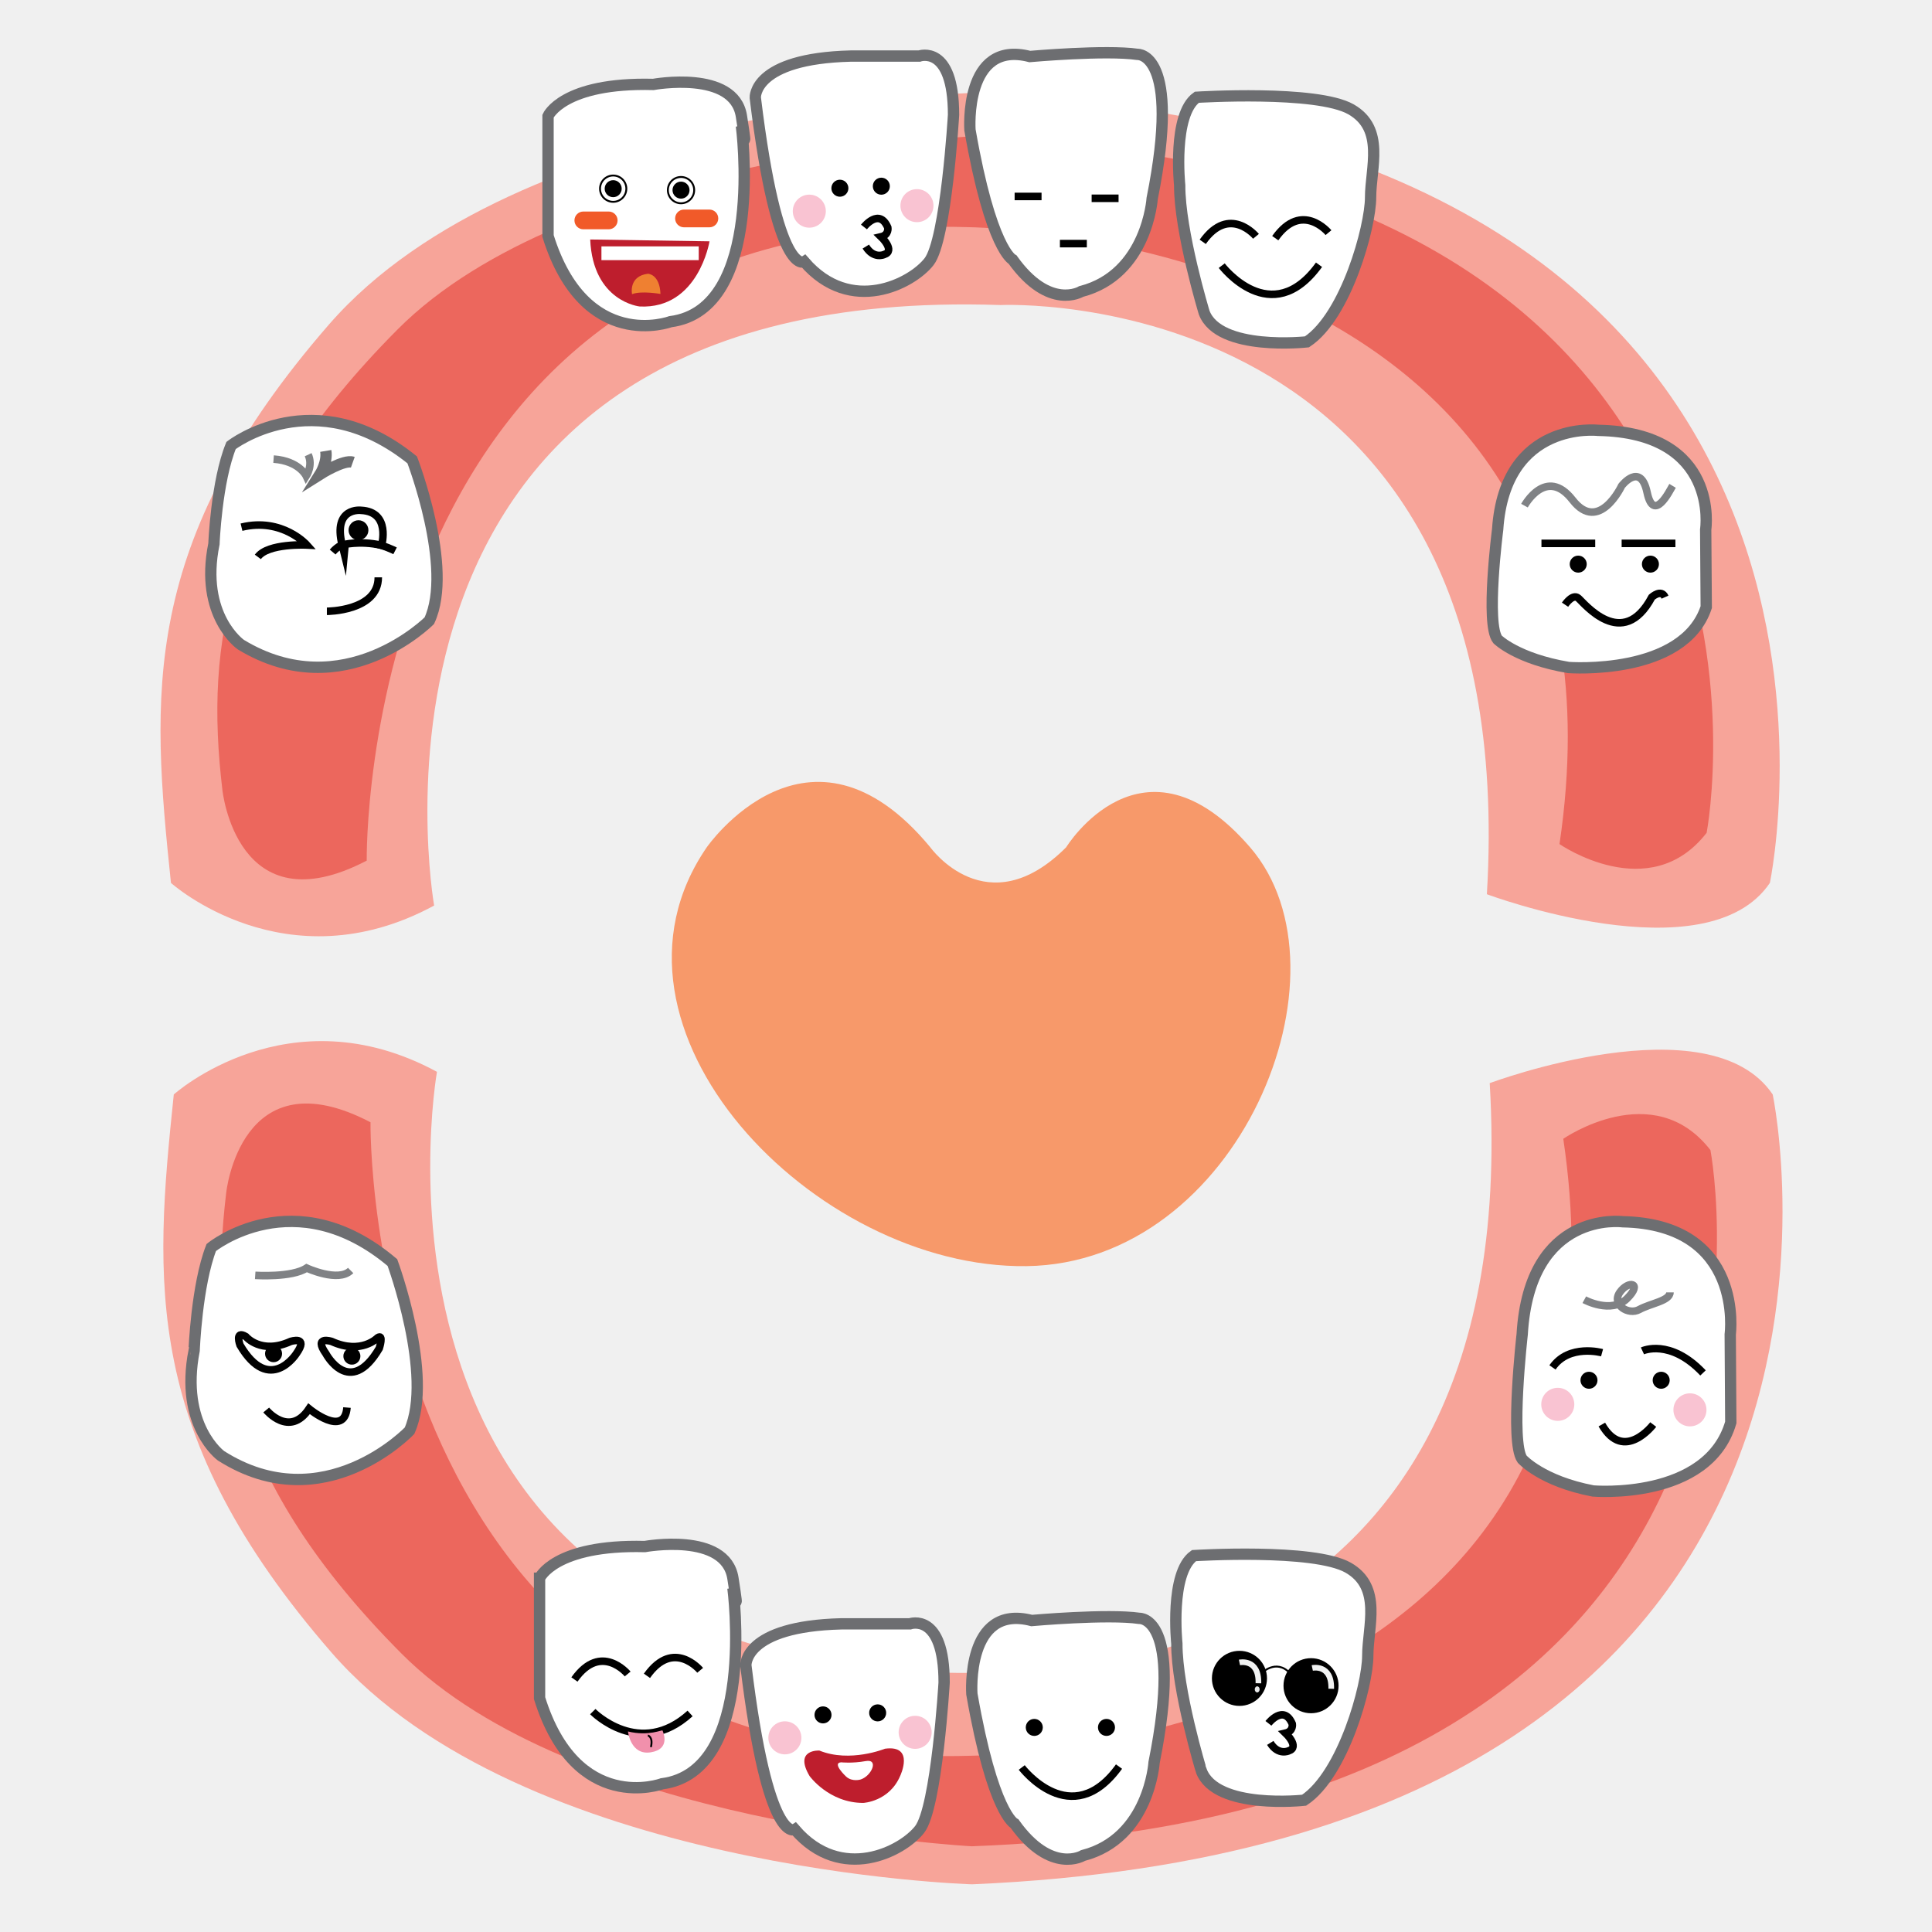
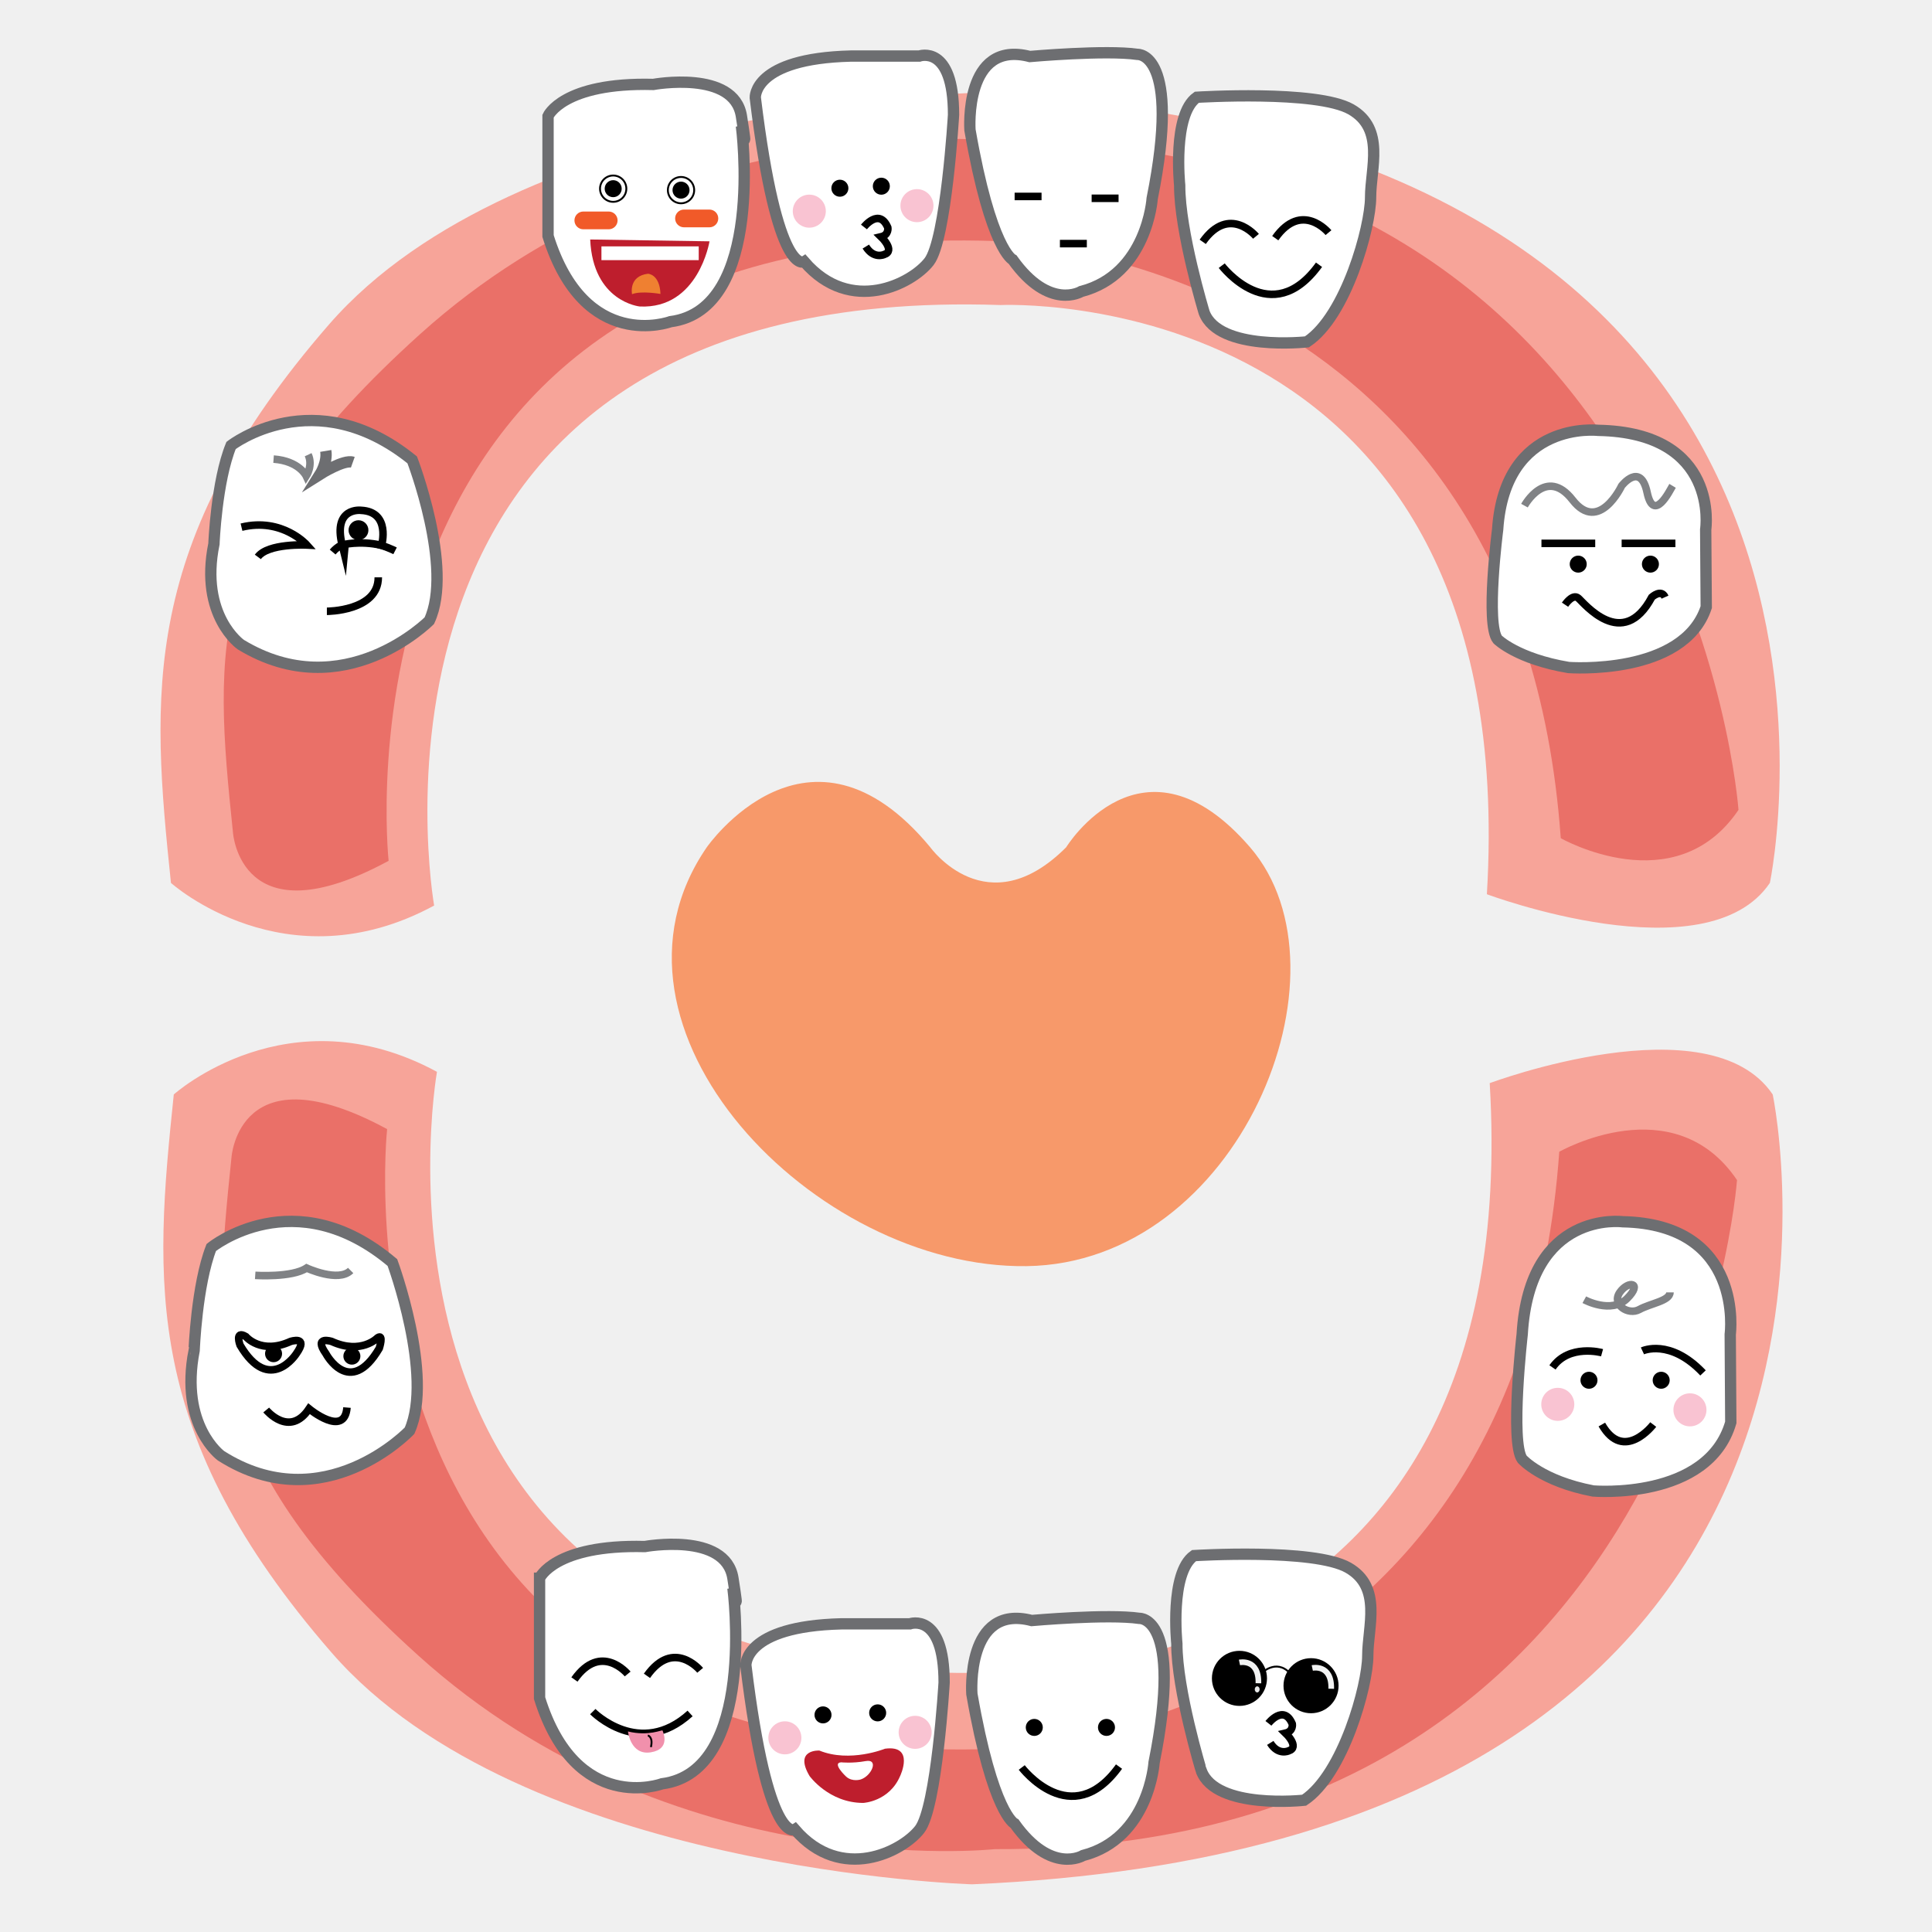
<svg xmlns="http://www.w3.org/2000/svg" version="1.1" x="0px" y="0px" width="1024px" height="1024px" viewBox="0 0 1024 1024" enable-background="new 0 0 1024 1024" xml:space="preserve">
  <g id="Layer_2">
    <path fill="#F7A499" d="M92.111,580.089c0,0,60.769-54.66,139.493-11.999c0,0-58.738,330.48,300.205,318.281   c0,0,277.124,13.34,257.768-312.281c0,0,116.439-43.629,149.992,5.999c0,0,84.104,396.867-424.371,418.634   c0,0-238.752-6.964-339.416-122.76C75.118,760.167,81.786,679.344,92.111,580.089z" />
    <path fill="#F7A499" d="M90.61,467.961c0,0,60.769,54.66,139.493,11.999c0,0-58.738-330.48,300.204-318.281   c0,0,277.125-13.34,257.768,312.281c0,0,116.439,43.629,149.992-5.999c0,0,84.104-396.867-424.371-418.634   c0,0-238.752,6.964-339.415,122.76C73.617,287.883,80.285,368.706,90.61,467.961z" />
    <path fill="#F7996A" d="M374.592,449.09c0,0,53.997-77.996,118.494,0c0,0,30,41.998,71.997,0c0,0,40.498-65.997,97.495,0   c56.997,65.998-6,220.489-118.494,221.989C431.589,672.579,308.596,545.086,374.592,449.09z" />
-     <path fill="#EC675D" d="M119.878,632.315c0,0,7.5-73.496,76.496-37.498c0,0-5.095,345.371,318.716,335.752   c0,0,361.482-3,313.484-326.984c0,0,47.729-33.135,77.996,6c0,0,67.226,351.817-391.48,368.981c0,0-211.56-10.913-302.371-102.226   C121.909,785.028,110.563,710.584,119.878,632.315z" />
-     <path fill="#EC675D" d="M117.87,418.652c0,0,7.5,73.496,76.496,37.498c0,0-5.095-345.371,318.716-335.752   c0,0,361.482,3,313.484,326.984c0,0,47.729,33.135,77.996-6c0,0,67.226-351.817-391.48-368.981c0,0-211.56,10.913-302.371,102.226   C119.901,265.939,108.556,340.383,117.87,418.652z" />
+     <path fill="#EA7068" d="M122.69,613.458c0,0,3.772-57.66,82.496-14.999c0,0-36.917,340.683,322.026,328.483   c0,0,277.203-8.299,299.234-316.484c0,0,60.651-34.628,94.204,15c0,0-25.499,356.058-393.438,354.63   c0,0-171.148,18.635-305.527-102.643C107.781,774.646,112.365,712.713,122.69,613.458z" />
+     <path fill="#EA7068" d="M123.479,441.252c0,0,3.772,57.66,82.496,14.999c0,0-36.917-340.683,322.026-328.483   c0,0,277.203,8.299,299.234,316.484c0,0,60.651,34.628,94.204-15c0,0-25.499-356.058-393.438-354.63   c0,0-171.148-18.635-305.527,102.643C108.569,280.064,113.153,341.998,123.479,441.252z" />
  </g>
+   <g id="Texts">
+ </g>
  <g id="lower">
    <g id="second_x5F_molar" display="none">
      <path display="inline" fill="#FFFFFF" stroke="#6D6E71" stroke-width="6" stroke-miterlimit="10" d="M94.339,544.634    c0,0,71.151-78.629,128.074,7.978c0,0,10.947,51.279-19.704,76.351c0,0-69.781,36.467-101.117-12.534    C101.591,616.428,83.393,584.519,94.339,544.634z" />
      <path display="inline" fill="none" stroke="#000000" stroke-width="4" stroke-miterlimit="10" d="M144.913,618.644    c0,0,7.783,5.188,20.756,2.593" />
      <polyline display="inline" fill="none" stroke="#808285" stroke-width="4" stroke-miterlimit="10" points="128.047,543.401     124.155,568.048 151.397,549.887 160.479,565.454 176.046,547.292 177.343,568.048 191.614,557.671   " />
      <line display="inline" fill="none" stroke="#000000" stroke-width="4" stroke-miterlimit="10" x1="105.994" y1="583.616" x2="143.615" y2="588.807" />
      <line display="inline" fill="none" stroke="#000000" stroke-width="4" stroke-miterlimit="10" x1="169.56" y1="588.807" x2="201.992" y2="579.725" />
      <line display="inline" fill="none" stroke="#000000" stroke-width="4" stroke-miterlimit="10" x1="121.561" y1="599.184" x2="135.831" y2="599.184" />
      <line display="inline" fill="none" stroke="#000000" stroke-width="4" stroke-miterlimit="10" x1="176.044" y1="599.834" x2="190.315" y2="599.834" />
      <path display="inline" fill="#FFFFFF" stroke="#6D6E71" stroke-width="6" stroke-miterlimit="10" d="M799.869,569.17    c0,0-7.703-55.404,68.204-50.972c0,0,79.32,8.866,66.004,66.485c0,0-1.099,49.864-41.801,53.188c0,0-55.005,19.696-85.807-33.368    L799.869,569.17z" />
      <g display="inline">
        <path stroke="#000000" stroke-miterlimit="10" d="M852.147,578.949c0,2.212-1.797,4.008-4.014,4.008     c-2.212,0-4.009-1.796-4.009-4.008c0-2.216,1.797-4.011,4.009-4.011C850.351,574.938,852.147,576.733,852.147,578.949z" />
        <circle fill="none" stroke="#000000" stroke-miterlimit="10" cx="848.135" cy="578.946" r="6.973" />
      </g>
      <g display="inline">
        <path stroke="#000000" stroke-miterlimit="10" d="M892.604,578.22c0,2.212-1.797,4.008-4.013,4.008     c-2.212,0-4.01-1.796-4.01-4.008c0-2.215,1.798-4.012,4.01-4.012C890.808,574.208,892.604,576.005,892.604,578.22z" />
        <circle fill="none" stroke="#000000" stroke-miterlimit="10" cx="888.593" cy="578.218" r="6.973" />
      </g>
      <path display="inline" fill="none" stroke="#000000" stroke-width="4" stroke-miterlimit="10" d="M859.131,571.012    c0,0-12.575-12.114-24.566-0.465" />
      <path display="inline" fill="none" stroke="#000000" stroke-width="4" stroke-miterlimit="10" d="M902.021,569.42    c0,0-12.451-8.329-24.324-0.321" />
      <path display="inline" fill="#F15A29" d="M848.67,597.635c0,2.602-2.107,4.707-4.707,4.707h-13.45    c-2.601,0-4.707-2.105-4.707-4.707l0,0c0-2.6,2.106-4.707,4.707-4.707h13.45C846.563,592.928,848.67,595.035,848.67,597.635    L848.67,597.635z" />
      <path display="inline" fill="#F15A29" d="M909.432,598c0,2.601-2.107,4.707-4.707,4.707h-13.45c-2.6,0-4.707-2.106-4.707-4.707    l0,0c0-2.6,2.107-4.707,4.707-4.707h13.45C907.324,593.293,909.432,595.4,909.432,598L909.432,598z" />
      <ellipse transform="matrix(0.9999 -0.0135 0.0135 0.9999 -8.1578 11.7419)" display="inline" fill="#BE1E2D" cx="868.324" cy="611.988" rx="10.703" ry="16.54" />
      <path display="inline" fill="#FFFFFF" d="M860.596,604.144c0,0,6.918-16.309,15.567-0.209c0,0,0.726,5.827-6.089,5.596    S861.464,608.349,860.596,604.144z" />
      <path display="inline" fill="none" stroke="#808285" stroke-width="4" stroke-miterlimit="10" d="M838.087,533.302    c0,0,22.056,6.488,32.433,1.299c0,0,10.378,16.865,22.053,1.297c0,0,11.676,18.162,15.567,6.486" />
+       <g display="inline">
+         <text transform="matrix(1 -0.0031 0.0031 1 1264.375 661.7285)" fill="#58595B" font-family="'Arial-BoldMT'" font-size="60">23-31 mo.</text>
+       </g>
    </g>
    <g id="first_x5F_molar">
      <path fill="#FFFFFF" stroke="#6D6E71" stroke-width="6" stroke-miterlimit="10" d="M111.983,661.199    c0,0,44.11-35.917,95.999,7.982c0,0,22.051,59.86,9.08,89.127c0,0-45.404,47.89-99.889,13.303c0,0-22.054-15.923-14.27-55.851    C102.904,715.761,104.2,681.153,111.983,661.199z" />
      <path fill="none" stroke="#000000" stroke-width="4" stroke-miterlimit="10" d="M130.287,708.404c0,0,8.032,9.732,23.713,2.596    c0,0,9.944-3.243,3.06,6.486c0,0-14.151,22.055-29.833-4.54C127.227,712.946,124.236,704.838,130.287,708.404z" />
      <path fill="none" stroke="#000000" stroke-width="4" stroke-miterlimit="10" d="M200.125,709.055c0,0-8.633,9.082-24.314,1.945    c0,0-9.944-3.243-3.059,6.486c0,0,12.584,23.756,28.266-2.839C201.018,714.647,203.572,706.681,200.125,709.055z" />
      <path fill="none" stroke="#000000" stroke-width="4" stroke-miterlimit="10" d="M141.1,747.323c0,0,12.323,14.919,22.702-0.648    c0,0,18.811,15.564,20.107-0.65" />
      <path stroke="#000000" stroke-miterlimit="10" d="M149.004,717.486c0,2.212-1.798,4.008-4.014,4.008    c-2.212,0-4.009-1.796-4.009-4.008c0-2.217,1.797-4.012,4.009-4.012C147.206,713.475,149.004,715.27,149.004,717.486z" />
      <path stroke="#000000" stroke-miterlimit="10" d="M190.517,718.784c0,2.212-1.797,4.007-4.014,4.007    c-2.211,0-4.009-1.795-4.009-4.007c0-2.216,1.798-4.012,4.009-4.012C188.719,714.772,190.517,716.568,190.517,718.784z" />
      <path fill="none" stroke="#808285" stroke-width="4" stroke-miterlimit="10" d="M135.263,675.972c0,0,19.459,1.299,27.243-3.892    c0,0,16.864,7.786,23.351,1.299" />
      <path fill="#FFFFFF" stroke="#6D6E71" stroke-width="6" stroke-miterlimit="10" d="M917.057,707.227    c0,0,7.783-58.377-57.078-59.676c0,0-49.296-6.485-53.188,59.676c0,0-6.485,57.08,0,66.16c0,0,10.378,11.673,37.62,16.863    c0,0,60.906,5.192,72.939-36.322L917.057,707.227z" />
      <path fill="none" stroke="#808285" stroke-width="4" stroke-miterlimit="10" d="M839.717,688.871c0,0,14.271,7.785,22.703-0.648    c8.432-8.434,0.649-9.729-3.892-3.243c-4.542,6.485,4.539,12.325,10.377,9.081c5.838-3.243,16.215-4.542,16.215-9.081" />
      <path fill="#FFFFFF" stroke="#000000" stroke-width="4" stroke-miterlimit="10" d="M870.528,716c0,0,14.594-6.811,32.107,11.675" />
      <path fill="#FFFFFF" stroke="#000000" stroke-width="4" stroke-miterlimit="10" d="M849.123,716.974c0,0-17.513-4.865-26.27,7.782    " />
      <circle fill="#F9C3D2" cx="895.707" cy="747.25" r="8.757" />
      <circle fill="#F9C3D2" cx="825.654" cy="744.331" r="8.757" />
      <path fill="none" stroke="#000000" stroke-width="4" stroke-miterlimit="10" d="M876.248,755.033c0,0-15.566,20.433-27.242,0" />
      <path stroke="#000000" stroke-miterlimit="10" d="M876.449,731.566c0,2.212,1.798,4.009,4.014,4.009    c2.212,0,4.01-1.797,4.01-4.009c0-2.216-1.798-4.011-4.01-4.011C878.247,727.556,876.449,729.351,876.449,731.566z" />
      <path stroke="#000000" stroke-miterlimit="10" d="M838.182,731.566c0,2.212,1.798,4.009,4.014,4.009    c2.212,0,4.01-1.797,4.01-4.009c0-2.216-1.798-4.011-4.01-4.011C839.979,727.556,838.182,729.351,838.182,731.566z" />
+       <g>
+         <text transform="matrix(1 0.0015 -0.0015 1 1267.199 769.5127)" fill="#58595B" font-family="'Arial-BoldMT'" font-size="60">14-18 mo.</text>
+       </g>
    </g>
    <g id="canine" display="none">
      <path display="inline" fill="#FFFFFF" stroke="#6D6E71" stroke-width="6" stroke-miterlimit="10" d="M174.218,847.976    c-0.363-5.338,2.593-59.673,49.295-81.729c0,0,51.891,1.299,55.783,81.729c0,0,6.486,44.108-52.539,50.593    C226.757,898.568,178.109,905.057,174.218,847.976z" />
      <g display="inline">
        <path fill="none" stroke="#000000" stroke-width="4" stroke-miterlimit="10" d="M190.772,852.922c0,0,22.702-11.676,33.081,0.648     " />
        <path fill="#FFFFFF" stroke="#000000" stroke-width="4" stroke-miterlimit="10" d="M197.908,850.003     c0,0-5.026-30.161,10.865-31.46c0,0,15.08-3.243,10.054,31.136C218.826,849.679,209.826,845.384,197.908,850.003z" />
        <circle stroke="#000000" stroke-width="4" stroke-miterlimit="10" cx="210.555" cy="836.381" r="4.011" />
      </g>
      <g display="inline">
        <path fill="none" stroke="#000000" stroke-width="4" stroke-miterlimit="10" d="M264.394,851.951c0,0-22.702-11.676-33.081,0.647     " />
        <path fill="#FFFFFF" stroke="#000000" stroke-width="4" stroke-miterlimit="10" d="M257.259,849.032     c0,0,5.027-30.162-10.865-31.459c0,0-15.08-3.245-10.054,31.134C236.341,848.707,245.341,844.412,257.259,849.032z" />
        <circle stroke="#000000" stroke-width="4" stroke-miterlimit="10" cx="244.612" cy="835.41" r="4.011" />
      </g>
      <ellipse transform="matrix(0.9965 -0.0834 0.0834 0.9965 -72.0825 22.0706)" display="inline" fill="#EA7E73" cx="227.988" cy="873.354" rx="8.432" ry="13.296" />
      <path display="inline" fill="#FFFFFF" stroke="#6D6E71" stroke-width="6" stroke-miterlimit="10" d="M735.164,831.65    c0,0,2.594-46.702,36.973-58.377c34.378-11.676,57.728,36.324,61.62,51.891c3.892,15.567-3.893,76.539-20.757,77.836    c0,0-42.971,2.595-59.999-2.757C753.001,900.243,731.11,902.188,735.164,831.65z" />
      <polyline display="inline" fill="none" stroke="#000000" stroke-width="4" stroke-miterlimit="10" points="817.055,835.381     792.731,845.109 814.297,851.596   " />
      <polyline display="inline" fill="none" stroke="#000000" stroke-width="4" stroke-miterlimit="10" points="753.327,835.381     777.651,845.109 756.084,851.596   " />
      <path display="inline" fill="#BE1E2D" d="M755.313,857.919l63.242,0.974c0,0-5.838,36-36.972,34.54    C781.583,893.433,756.771,891,755.313,857.919z" />
      <rect x="761.272" y="861.567" display="inline" fill="#FFFFFF" width="51.566" height="7.298" />
      <path display="inline" fill="#EF8031" d="M777.478,886.771c0,0-1.943-9.403,8.434-10.702c0,0,6.231,0.133,6.656,10.714    c0,0-10.183-1.824-15.09,0.122" />
+       <g display="inline">
+         <text transform="matrix(1 -0.0097 0.0097 1 1247.205 921.9785)" fill="#58595B" font-family="'Arial-BoldMT'" font-size="60">17-23 mo.</text>
+       </g>
    </g>
    <g id="lateral_x5F_incisor">
      <path fill="#FFFFFF" stroke="#6D6E71" stroke-width="6" stroke-miterlimit="10" d="M285.98,836.484    c0,0,7.784-17.995,55.784-16.781c0,0,42.811-7.867,46.703,16.781c3.892,24.65,0,5.19,0,5.19s12.973,97.295-37.622,103.781    c0,0-45.405,16.864-64.865-45.404V836.484z" />
      <path fill="none" stroke="#000000" stroke-width="4" stroke-miterlimit="10" d="M371.107,885.3c0,0-14.107-17.026-28.215,2.919" />
      <path fill="none" stroke="#000000" stroke-width="4" stroke-miterlimit="10" d="M332.676,887.246c0,0-14.107-17.027-28.215,2.918" />
      <path fill="none" stroke="#000000" stroke-width="4" stroke-miterlimit="10" d="M314.19,907.191c0,0,24.828,25.297,51.566,0.973" />
      <path fill="#F190AC" d="M332.84,917.717c0,0,1.322,12.779,12.101,11.045c10.777-1.735,6.427-10.887,6.239-11.518    C350.989,916.612,343.996,920.4,332.84,917.717z" />
      <path fill="none" stroke="#000000" stroke-miterlimit="10" d="M343.378,919.84c0,0,2.92,0.646,1.622,6.16" />
      <ellipse fill="#E6E7E8" cx="705.258" cy="898.328" rx="1.298" ry="1.622" />
      <path fill="#FFFFFF" stroke="#6D6E71" stroke-width="6" stroke-miterlimit="10" d="M623.758,871.123    c0,0-3.891-37.455,9.081-46.618c0,0,63.567-3.975,81.729,6.403c18.16,10.378,10.377,31.135,10.377,46.702    c0,15.566-12.972,62.765-33.729,76.538c0,0-46.701,5.188-54.485-15.567C636.73,938.581,623.684,895.611,623.758,871.123z" />
      <circle cx="656.934" cy="889.568" r="14.595" />
      <circle cx="694.878" cy="893.46" r="14.595" />
      <path fill="none" stroke="#000000" stroke-miterlimit="10" d="M669.259,886.326c0,0,8.433-8.106,15.892,2.271" />
      <path fill="none" stroke="#F1F2F2" stroke-width="3" stroke-miterlimit="10" d="M656.935,881.137c0,0,10.376-2.269,10.053,11.027" />
      <path fill="none" stroke="#F1F2F2" stroke-width="3" stroke-miterlimit="10" d="M695.53,884.056c0,0,10.376-2.269,10.053,11.027" />
      <ellipse fill="#E6E7E8" cx="666.339" cy="895.408" rx="1.298" ry="1.62" />
      <path fill="none" stroke="#000000" stroke-width="4" stroke-miterlimit="10" d="M672.297,913.405c0,0,8.107-10.377,12.648,0.325    c0,0,0.65,3.893-3.567,4.865c0,0,7.784,7.458,1.622,9.404c0,0-5.514,2.595-9.73-4.217" />
+       <g>
+         <text transform="matrix(1 -0.0012 0.0012 1 1119.535 1033.865)" fill="#58595B" font-family="'Arial-BoldMT'" font-size="60">10-16 mo.</text>
+       </g>
    </g>
    <g id="central_x5F_incisor">
      <path fill="#FFFFFF" stroke="#6D6E71" stroke-width="6" stroke-miterlimit="10" d="M395.327,882.72    c0,0-1.296-20.754,50.593-22.053h36.323c0,0,18.162-6.485,18.162,31.136c0,0-3.892,66.16-12.973,77.836    c-9.081,11.675-41.513,28.54-66.161,0C421.271,969.639,407.003,978.717,395.327,882.72z" />
      <circle fill="#F9C3D2" cx="416" cy="921.09" r="8.756" />
      <circle fill="#F9C3D2" cx="485.052" cy="918.171" r="8.756" />
      <circle stroke="#000000" stroke-miterlimit="10" cx="436.209" cy="908.926" r="4.011" />
      <circle stroke="#000000" stroke-miterlimit="10" cx="465.178" cy="907.855" r="4.012" />
      <path fill="#BE1E2D" d="M477.092,941.315c0,0,7.972-16.603-8.021-14.463c0,0-18.592,7.587-34.807,0.972    c0,0-13.621-0.778-5.188,13.491c0,0,10.215,14.271,28.459,14.271C457.535,955.587,471.272,954.938,477.092,941.315z" />
      <path fill="#FFFFFF" d="M445.837,934.063c0,0,5.838,0.65,12.973-0.647c7.136-1.299,3.243,7.784-2.593,9.729    c0,0-4.378,1.458-7.703-1.461C448.514,941.684,440.649,934.388,445.837,934.063z" />
      <path fill="#FFFFFF" stroke="#6D6E71" stroke-width="6" stroke-miterlimit="10" d="M515.109,897.83c0,0-3.313-48,31.715-38.919    c0,0,40.213-3.585,57.08-1.144c0,0,23.35-1.45,7.781,76.387c0,0-2.592,40.213-37.618,49.295c0,0-16.865,10.378-36.324-16.865    C537.743,966.584,526.206,961.396,515.109,897.83z" />
      <path fill="none" stroke="#000000" stroke-width="4" stroke-miterlimit="10" d="M541.543,936.807c0,0,26.269,34.54,51.565-0.486" />
      <path stroke="#000000" stroke-miterlimit="10" d="M552.202,915.565c0,2.212-1.797,4.008-4.014,4.008    c-2.212,0-4.009-1.796-4.009-4.008c0-2.217,1.797-4.013,4.009-4.013C550.405,911.553,552.202,913.349,552.202,915.565z" />
      <path stroke="#000000" stroke-miterlimit="10" d="M590.47,915.565c0,2.212-1.797,4.008-4.014,4.008    c-2.212,0-4.009-1.796-4.009-4.008c0-2.217,1.797-4.013,4.009-4.013C588.673,911.553,590.47,913.349,590.47,915.565z" />
+       <g>
+         <text transform="matrix(1 -6.096810e-005 6.096810e-005 1 1020.376 1111.789)" fill="#58595B" font-family="'Arial-BoldMT'" font-size="60">6-8 mo.</text>
+       </g>
    </g>
  </g>
  <g id="upper">
    <g id="second_x5F_molar_1_" display="none">
      <path display="inline" fill="#FFFFFF" stroke="#6D6E71" stroke-width="6" stroke-miterlimit="10" d="M97.834,392.997    c0,0,71.151-75.909,128.074,7.701c0,0,10.947,49.506-19.704,73.71c0,0-69.781,35.206-101.117-12.101    C105.087,462.307,86.888,431.502,97.834,392.997z" />
      <path display="inline" fill="#FFFFFF" stroke="#6D6E71" stroke-width="6" stroke-miterlimit="10" d="M803.864,411.166    c0,0-7.703-55.404,68.204-50.972c0,0,79.32,8.866,66.004,66.485c0,0-1.099,49.864-41.801,53.188c0,0-55.005,19.696-85.807-33.368    L803.864,411.166z" />
      <path display="inline" fill="none" stroke="#808285" stroke-width="4" stroke-miterlimit="10" d="M831.076,409.097    c0,0,22.498-12,31.498-19.499l-7.5,16.499c0,0,23.999-4.499,29.998-13.499l-4.499,17.999c0,0,19.499-7.5,23.999-19.499l3,22.499    c0,0,10.5-10.5,11.999-16.499" />
      <path display="inline" fill="none" stroke="#000000" stroke-width="4" stroke-miterlimit="10" d="M835.575,418.596    c0,0,4.048,25.5,36.425,7.5" />
      <path display="inline" fill="none" stroke="#000000" stroke-width="4" stroke-miterlimit="10" d="M885.056,428.093    c0,0,3.883,25.5,34.944,7.5" />
      <ellipse display="inline" cx="869.5" cy="455.5" rx="3.5" ry="4.5" />
      <path display="inline" fill="#F9C3D2" d="M857.308,445.466c-0.582,2.536-3.107,4.116-5.641,3.534l-13.109-3.009    c-2.534-0.582-4.116-3.105-3.534-5.641l0,0c0.582-2.534,3.106-4.116,5.641-3.534l13.109,3.009    C856.307,440.407,857.89,442.932,857.308,445.466L857.308,445.466z" />
      <path display="inline" fill="#F9C3D2" d="M908.49,456.567c-0.476,2.557-2.934,4.242-5.489,3.766l-13.223-2.463    c-2.556-0.476-4.242-2.932-3.766-5.489l0,0c0.476-2.556,2.934-4.242,5.489-3.766l13.223,2.463    C907.28,451.554,908.966,454.012,908.49,456.567L908.49,456.567z" />
      <path display="inline" fill="none" stroke="#808285" stroke-width="4" stroke-miterlimit="10" d="M123.61,399.596    c0,0,38.998-26.999,70.496,7.5" />
      <circle display="inline" fill="#F15A29" cx="191.697" cy="440.094" r="8.757" />
      <circle display="inline" fill="#F15A29" cx="125.644" cy="443.175" r="8.757" />
      <path display="inline" stroke="#000000" stroke-miterlimit="10" d="M170.986,426.325c0,2.212,1.798,4.009,4.014,4.009    c2.212,0,4.01-1.797,4.01-4.009c0-2.216-1.798-4.011-4.01-4.011C172.784,422.314,170.986,424.109,170.986,426.325z" />
      <path display="inline" stroke="#000000" stroke-miterlimit="10" d="M138.32,426.991c0,2.212,1.798,4.009,4.014,4.009    c2.212,0,4.01-1.797,4.01-4.009c0-2.216-1.798-4.011-4.01-4.011C140.118,422.98,138.32,424.775,138.32,426.991z" />
      <path display="inline" fill="none" stroke="#000000" stroke-width="4" stroke-miterlimit="10" d="M145,451.667    c0,0,14.667,42,30.667-1.333" />
+       <text transform="matrix(1 0.0052 -0.0052 1 1350.879 475.6489)" display="inline" fill="#58595B" font-family="'Arial-BoldMT'" font-size="60">25-33 mo.</text>
    </g>
    <g id="first_x5F_molar_1_">
      <path fill="#FFFFFF" stroke="#6D6E71" stroke-width="6" stroke-miterlimit="10" d="M904.048,280.66    c0,0,7.783-51.423-57.078-52.567c0,0-49.296-5.712-53.188,52.567c0,0-6.485,50.281,0,58.28c0,0,10.378,10.282,37.62,14.854    c0,0,60.906,4.574,72.939-31.995L904.048,280.66z" />
      <path fill="#FFFFFF" stroke="#6D6E71" stroke-width="6" stroke-miterlimit="10" d="M122.475,236.112    c0,0,44.11-34.342,95.999,7.632c0,0,22.051,57.235,9.08,85.218c0,0-45.404,45.79-99.889,12.72c0,0-22.054-15.225-14.27-53.401    C113.395,288.28,114.691,255.19,122.475,236.112z" />
      <path fill="none" stroke="#808285" stroke-width="4" stroke-miterlimit="10" d="M145,243.333c13.667,1,17.333,9,17.333,9    s3.667-5.667,1-11.333" />
      <path fill="#FFFFFF" stroke="#6D6E71" stroke-width="6" stroke-miterlimit="10" d="M172.667,239c1,6-3,12.333-3,12.333    s12.667-8,17.333-6.333" />
      <path fill="none" stroke="#000000" stroke-width="4" stroke-miterlimit="10" d="M128,279.414    c21.668-5.25,34.667,9.452,34.667,9.452s-20.584-1.05-26.001,6.302" />
      <path fill="none" stroke="#000000" stroke-width="4" stroke-miterlimit="10" d="M209.395,291.951c0,0-22.703-11.676-33.081,0.647" />
      <path fill="#FFFFFF" stroke="#000000" stroke-width="4" stroke-miterlimit="10" d="M202.26,289.032    c0,0,5.026-17.778-10.865-18.542c0,0-15.08-1.913-10.054,18.351C181.341,288.84,190.341,286.309,202.26,289.032z" />
      <circle stroke="#000000" stroke-width="4" stroke-miterlimit="10" cx="190" cy="281.001" r="3.261" />
      <path fill="none" stroke="#000000" stroke-width="4" stroke-miterlimit="10" d="M173.25,324c0,0,27.25,0,27.25-18" />
      <path fill="none" stroke="#808285" stroke-width="4" stroke-miterlimit="10" d="M808,268c0,0,11.5-21,25.5-3s26-7.5,26-7.5    s10-13,13.5,3.5s12-1,13.5-3.5" />
      <path fill="none" stroke="#000000" stroke-width="4" stroke-miterlimit="10" d="M829.5,320.5c0,0,4-6,7-3.5s23.5,28.5,39-0.5    c0,0,5-4.5,7,0" />
      <path stroke="#000000" stroke-miterlimit="10" d="M870.744,299c0,2.212,1.798,4.009,4.014,4.009c2.212,0,4.01-1.797,4.01-4.009    c0-2.216-1.798-4.011-4.01-4.011C872.542,294.989,870.744,296.784,870.744,299z" />
      <path stroke="#000000" stroke-miterlimit="10" d="M832.477,299c0,2.212,1.798,4.009,4.014,4.009c2.212,0,4.01-1.797,4.01-4.009    c0-2.216-1.798-4.011-4.01-4.011C834.274,294.989,832.477,296.784,832.477,299z" />
      <line fill="none" stroke="#000000" stroke-width="4" stroke-miterlimit="10" x1="817" y1="288" x2="845.5" y2="288" />
      <line fill="none" stroke="#000000" stroke-width="4" stroke-miterlimit="10" x1="859.5" y1="288" x2="888" y2="288" />
+       <text transform="matrix(1 0.0062 -0.0062 1 1389.537 370.7368)" fill="#58595B" font-family="'Arial-BoldMT'" font-size="60">13-19 mo.</text>
    </g>
    <g id="canine_1_" display="none">
      <path display="inline" fill="#FFFFFF" stroke="#6D6E71" stroke-width="6" stroke-miterlimit="10" d="M190.708,181.512    c-0.363-5.338,2.593-59.673,49.295-81.729c0,0,51.891,1.299,55.783,81.729c0,0,6.486,44.108-52.539,50.593    C243.247,232.105,194.599,238.593,190.708,181.512z" />
      <path display="inline" fill="#FFFFFF" stroke="#6D6E71" stroke-width="6" stroke-miterlimit="10" d="M719.157,164.186    c0,0,2.594-46.702,36.973-58.377c34.378-11.676,57.728,36.324,61.62,51.891c3.892,15.567-3.893,76.539-20.757,77.836    c0,0-42.971,2.595-59.999-2.757C736.994,232.779,715.104,234.724,719.157,164.186z" />
      <path display="inline" fill="none" stroke="#000000" stroke-width="4" stroke-miterlimit="10" d="M275.126,187.312    c0,0-14.107-17.026-28.215,2.919" />
      <path display="inline" fill="none" stroke="#000000" stroke-width="4" stroke-miterlimit="10" d="M236.694,189.258    c0,0-14.107-17.027-28.215,2.918" />
      <ellipse display="inline" cx="243.5" cy="208" rx="3.5" ry="4.5" />
      <ellipse transform="matrix(0.9999 -0.0135 0.0135 0.9999 -2.7677 10.3528)" display="inline" fill="#BE1E2D" cx="767.809" cy="210.814" rx="10.703" ry="16.54" />
      <path display="inline" fill="#FFFFFF" d="M760.081,202.97c0,0,6.918-16.309,15.567-0.209c0,0,0.726,5.827-6.089,5.596    S760.949,207.175,760.081,202.97z" />
      <path display="inline" fill="none" stroke="#000000" stroke-width="4" stroke-miterlimit="10" d="M729.247,187.959    c0,0,10.389-28.28,32.318-4.714c0,0,3.463,5.008-3.174,3.241c0,0-14.572-6.494-24.527,0.883    C733.864,187.37,728.382,193.556,729.247,187.959z" />
      <path display="inline" fill="none" stroke="#000000" stroke-width="4" stroke-miterlimit="10" d="M772.749,184.292    c0,0,10.09-28.28,31.392-4.714c0,0,3.363,5.008-3.083,3.241c0,0-9.238-6.494-23.824,0.883    C777.233,183.703,771.909,189.89,772.749,184.292z" />
      <circle display="inline" stroke="#000000" stroke-miterlimit="10" cx="744.517" cy="177.898" r="4.011" />
      <circle display="inline" stroke="#000000" stroke-miterlimit="10" cx="789.485" cy="173.828" r="4.012" />
      <path display="inline" fill="#F9C3D2" d="M756.155,197.461c0,2.602-2.107,4.707-4.707,4.707h-13.45    c-2.601,0-4.707-2.105-4.707-4.707l0,0c0-2.6,2.106-4.707,4.707-4.707h13.45C754.048,192.754,756.155,194.861,756.155,197.461    L756.155,197.461z" />
      <path display="inline" fill="#F9C3D2" d="M803.417,193.826c0,2.601-2.107,4.707-4.707,4.707h-13.449    c-2.6,0-4.707-2.106-4.707-4.707l0,0c0-2.6,2.107-4.707,4.707-4.707h13.449C801.31,189.119,803.417,191.227,803.417,193.826    L803.417,193.826z" />
+       <text transform="matrix(1 -9.641349e-004 9.641349e-004 1 1496.785 244.7813)" display="inline" fill="#58595B" font-family="'Arial-BoldMT'" font-size="60">16-22 mo.</text>
    </g>
    <g id="lateral_x5F_incisor_1_">
      <path fill="#FFFFFF" stroke="#6D6E71" stroke-width="6" stroke-miterlimit="10" d="M290.471,61.529    c0,0,7.784-17.995,55.784-16.781c0,0,42.811-7.867,46.703,16.781c3.892,24.65,0,5.19,0,5.19s12.973,97.295-37.622,103.781    c0,0-45.405,16.864-64.865-45.404V61.529z" />
      <path fill="#FFFFFF" stroke="#6D6E71" stroke-width="6" stroke-miterlimit="10" d="M625.251,98.167c0,0-3.891-37.455,9.081-46.618    c0,0,63.567-3.975,81.729,6.403c18.16,10.378,10.377,31.135,10.377,46.702c0,15.566-12.972,62.765-33.729,76.538    c0,0-46.701,5.188-54.485-15.567C638.224,165.625,625.177,122.656,625.251,98.167z" />
      <path fill="none" stroke="#000000" stroke-width="4" stroke-miterlimit="10" d="M704.126,123.312c0,0-14.107-17.026-28.215,2.919" />
      <path fill="none" stroke="#000000" stroke-width="4" stroke-miterlimit="10" d="M665.694,125.258c0,0-14.107-17.027-28.215,2.918" />
      <path fill="none" stroke="#000000" stroke-width="4" stroke-miterlimit="10" d="M647.543,140.807c0,0,26.269,34.54,51.565-0.486" />
      <path fill="#BE1E2D" d="M312.815,126.933l63.242,0.974c0,0-5.838,36-36.972,34.54    C339.086,162.447,314.274,160.014,312.815,126.933z" />
      <rect x="318.775" y="130.582" fill="#FFFFFF" width="51.566" height="7.298" />
      <path fill="#EF8031" d="M334.98,155.786c0,0-1.943-9.403,8.434-10.702c0,0,6.231,0.133,6.656,10.714c0,0-10.183-1.824-15.09,0.122    " />
      <g>
        <path stroke="#000000" stroke-miterlimit="10" d="M329.012,100.004c0,2.212-1.797,4.008-4.014,4.008     c-2.212,0-4.009-1.796-4.009-4.008c0-2.216,1.797-4.011,4.009-4.011C327.215,95.994,329.012,97.789,329.012,100.004z" />
        <circle fill="none" stroke="#000000" stroke-miterlimit="10" cx="325" cy="100.001" r="6.973" />
      </g>
      <g>
        <path stroke="#000000" stroke-miterlimit="10" d="M364.969,100.774c0,2.212-1.797,4.008-4.013,4.008     c-2.212,0-4.01-1.796-4.01-4.008c0-2.215,1.798-4.012,4.01-4.012C363.172,96.763,364.969,98.56,364.969,100.774z" />
        <circle fill="none" stroke="#000000" stroke-miterlimit="10" cx="360.958" cy="100.772" r="6.973" />
      </g>
      <path fill="#F15A29" d="M327.333,116.821c0,2.602-2.107,4.707-4.707,4.707h-13.45c-2.601,0-4.707-2.105-4.707-4.707l0,0    c0-2.6,2.106-4.707,4.707-4.707h13.45C325.225,112.114,327.333,114.221,327.333,116.821L327.333,116.821z" />
      <path fill="#F15A29" d="M380.696,115.777c0,2.601-2.107,4.707-4.707,4.707h-13.45c-2.6,0-4.707-2.106-4.707-4.707l0,0    c0-2.6,2.107-4.707,4.707-4.707h13.45C378.589,111.07,380.696,113.178,380.696,115.777L380.696,115.777z" />
+       <text transform="matrix(1 4.600799e-004 -4.600799e-004 1 1401.62 132.8896)" fill="#58595B" font-family="'Arial-BoldMT'" font-size="60">9-13 mo.</text>
    </g>
    <g id="central_x5F_incisor_1_">
      <path fill="#FFFFFF" stroke="#6D6E71" stroke-width="6" stroke-miterlimit="10" d="M400.318,51.768    c0,0-1.296-20.754,50.593-22.053h36.323c0,0,18.162-6.485,18.162,31.136c0,0-3.892,66.16-12.973,77.836    c-9.081,11.675-41.513,28.54-66.161,0C426.263,138.687,411.994,147.765,400.318,51.768z" />
      <path fill="#FFFFFF" stroke="#6D6E71" stroke-width="6" stroke-miterlimit="10" d="M514.101,68.878c0,0-3.313-48,31.715-38.919    c0,0,40.213-3.585,57.08-1.144c0,0,23.35-1.45,7.781,76.387c0,0-2.592,40.213-37.618,49.295c0,0-16.865,10.378-36.324-16.865    C536.734,137.632,525.197,132.444,514.101,68.878z" />
      <circle fill="#F9C3D2" cx="428.948" cy="111.919" r="8.756" />
      <circle fill="#F9C3D2" cx="486" cy="109" r="8.756" />
      <circle stroke="#000000" stroke-miterlimit="10" cx="445.157" cy="99.755" r="4.011" />
      <circle stroke="#000000" stroke-miterlimit="10" cx="467.125" cy="98.685" r="4.012" />
      <path fill="none" stroke="#000000" stroke-width="4" stroke-miterlimit="10" d="M457.92,120.309c0,0,8.107-10.377,12.648,0.325    c0,0,0.65,3.893-3.567,4.865c0,0,7.784,7.458,1.622,9.404c0,0-5.514,2.595-9.73-4.217" />
      <line fill="none" stroke="#000000" stroke-width="4" stroke-miterlimit="10" x1="537.774" y1="104.121" x2="552.044" y2="104.121" />
      <line fill="none" stroke="#000000" stroke-width="4" stroke-miterlimit="10" x1="578.591" y1="105.104" x2="592.862" y2="105.104" />
      <line fill="none" stroke="#000000" stroke-width="4" stroke-miterlimit="10" x1="561.774" y1="129.121" x2="576.044" y2="129.121" />
+       <text transform="matrix(0.9999 -0.0107 0.0107 0.9999 1305.662 47.0874)" fill="#58595B" font-family="'Arial-BoldMT'" font-size="60">8-12 mo.</text>
    </g>
  </g>
</svg>
